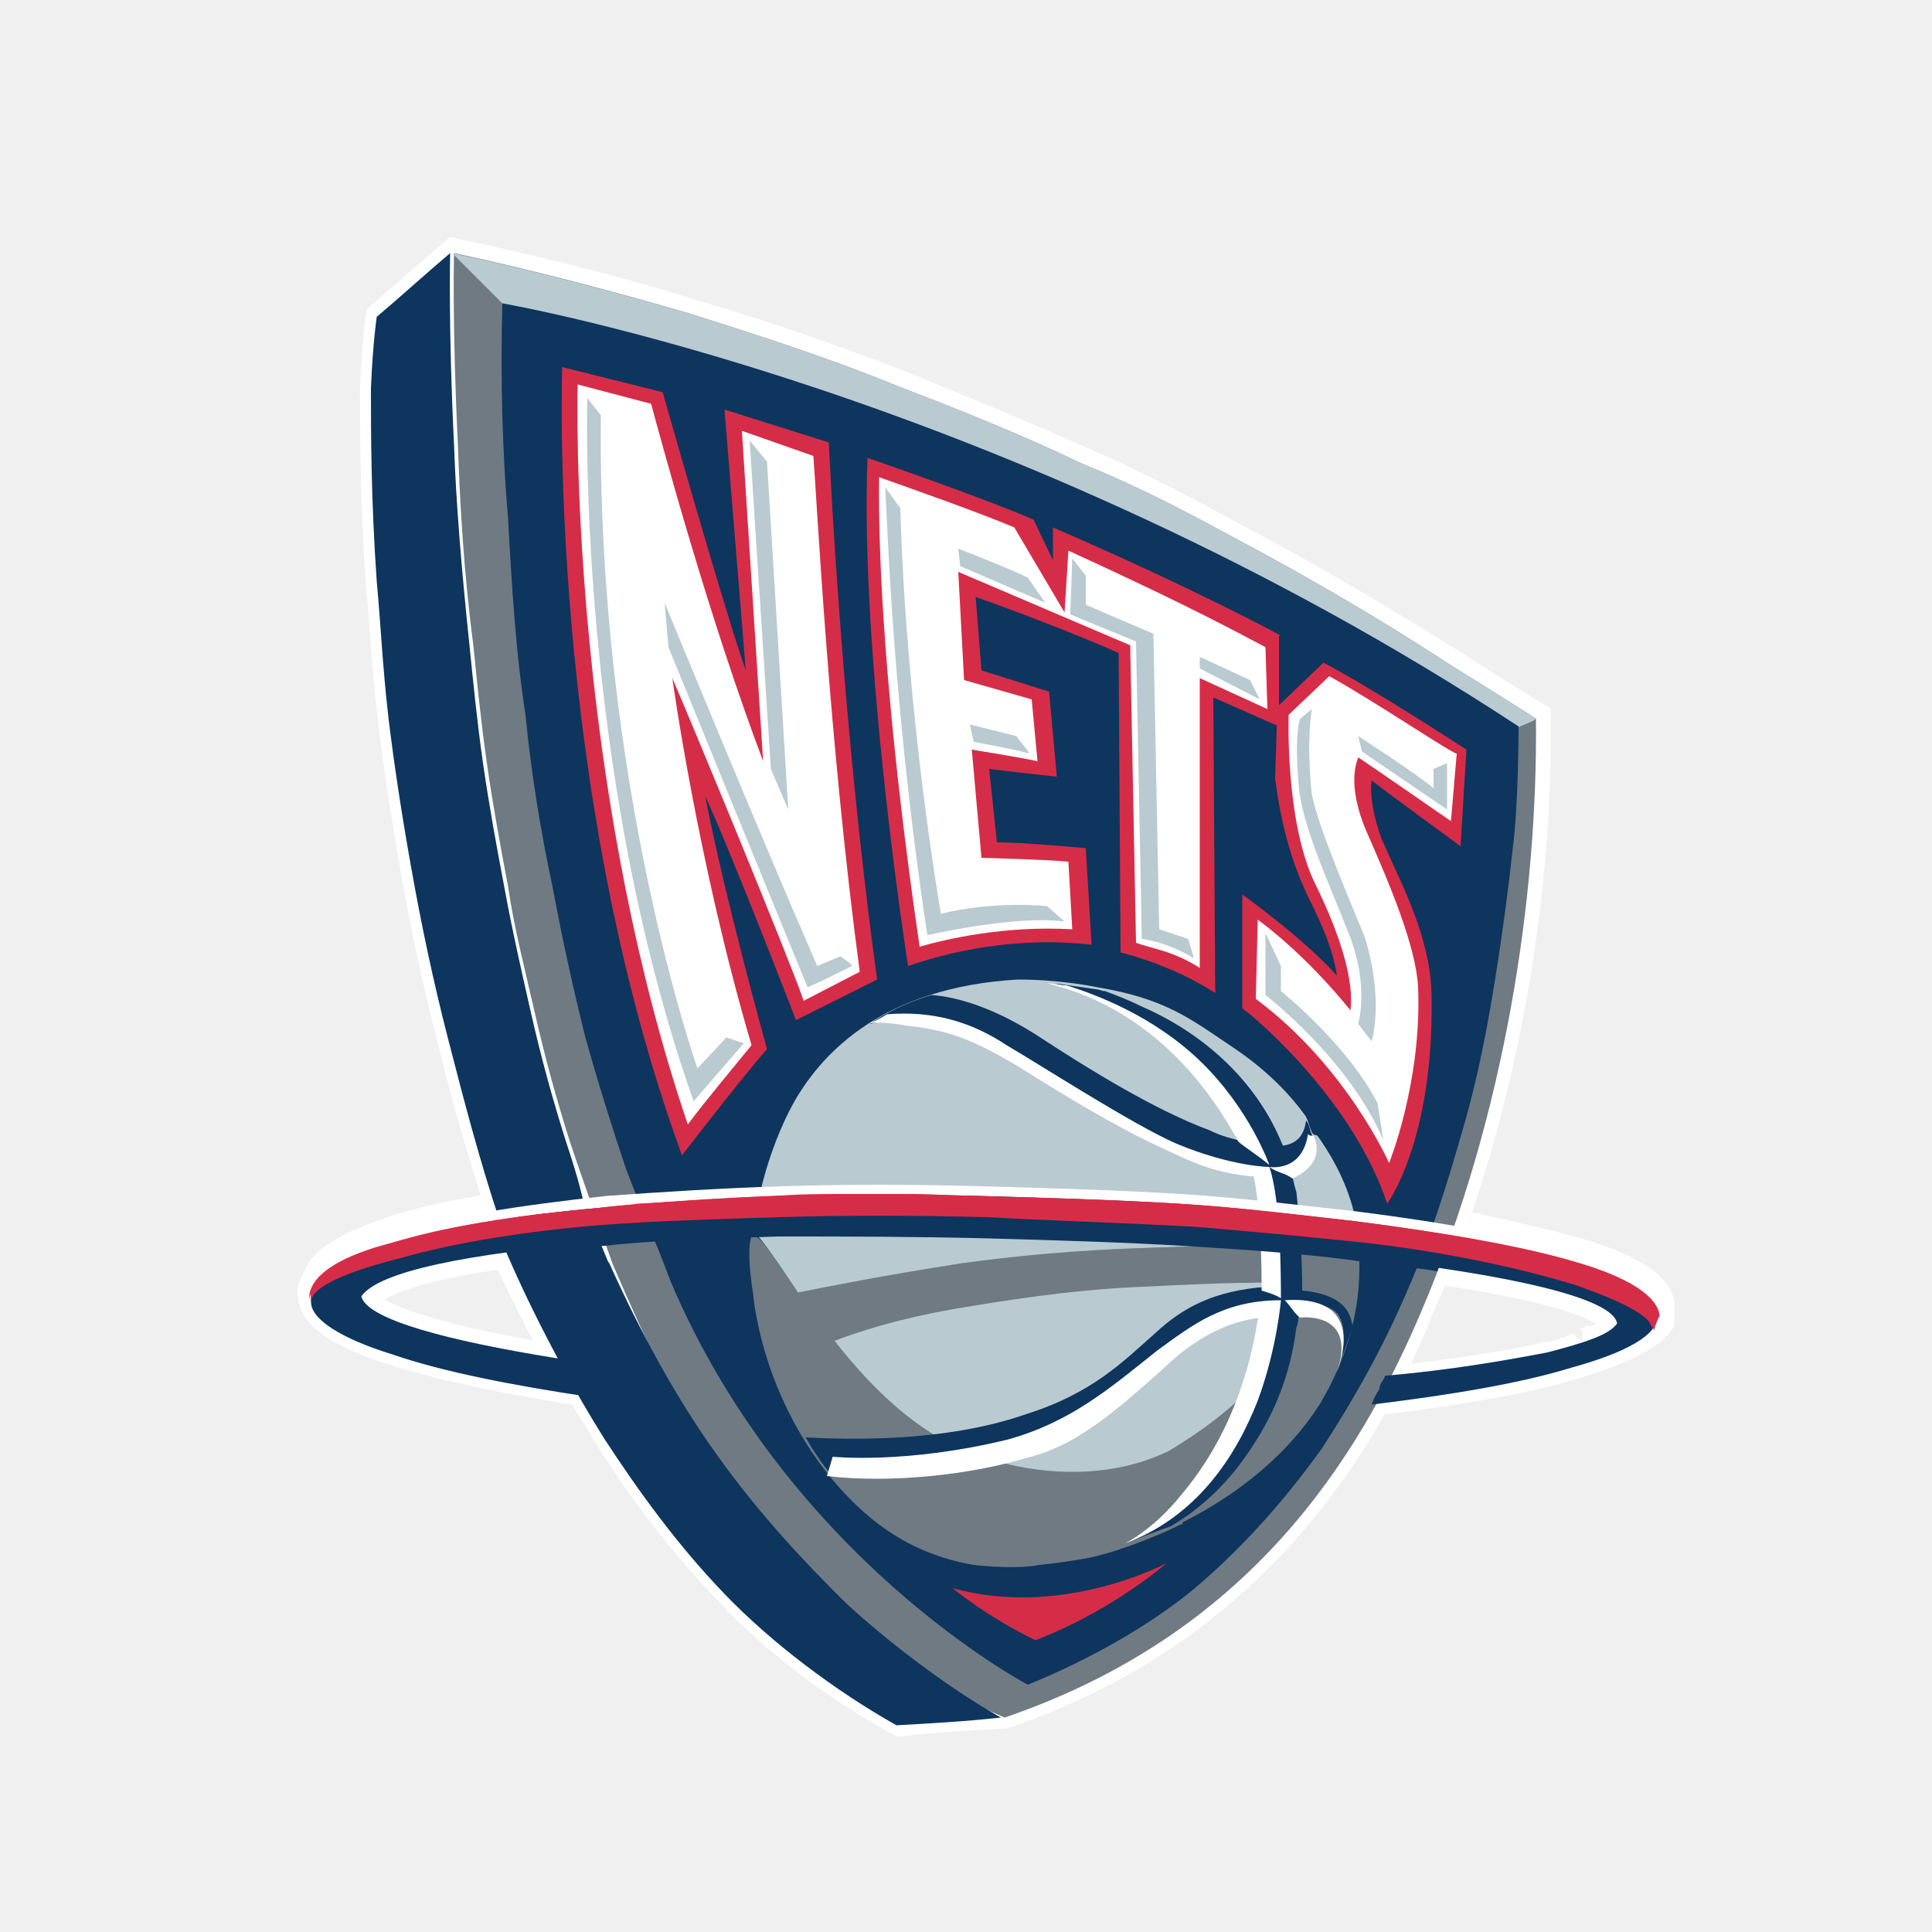
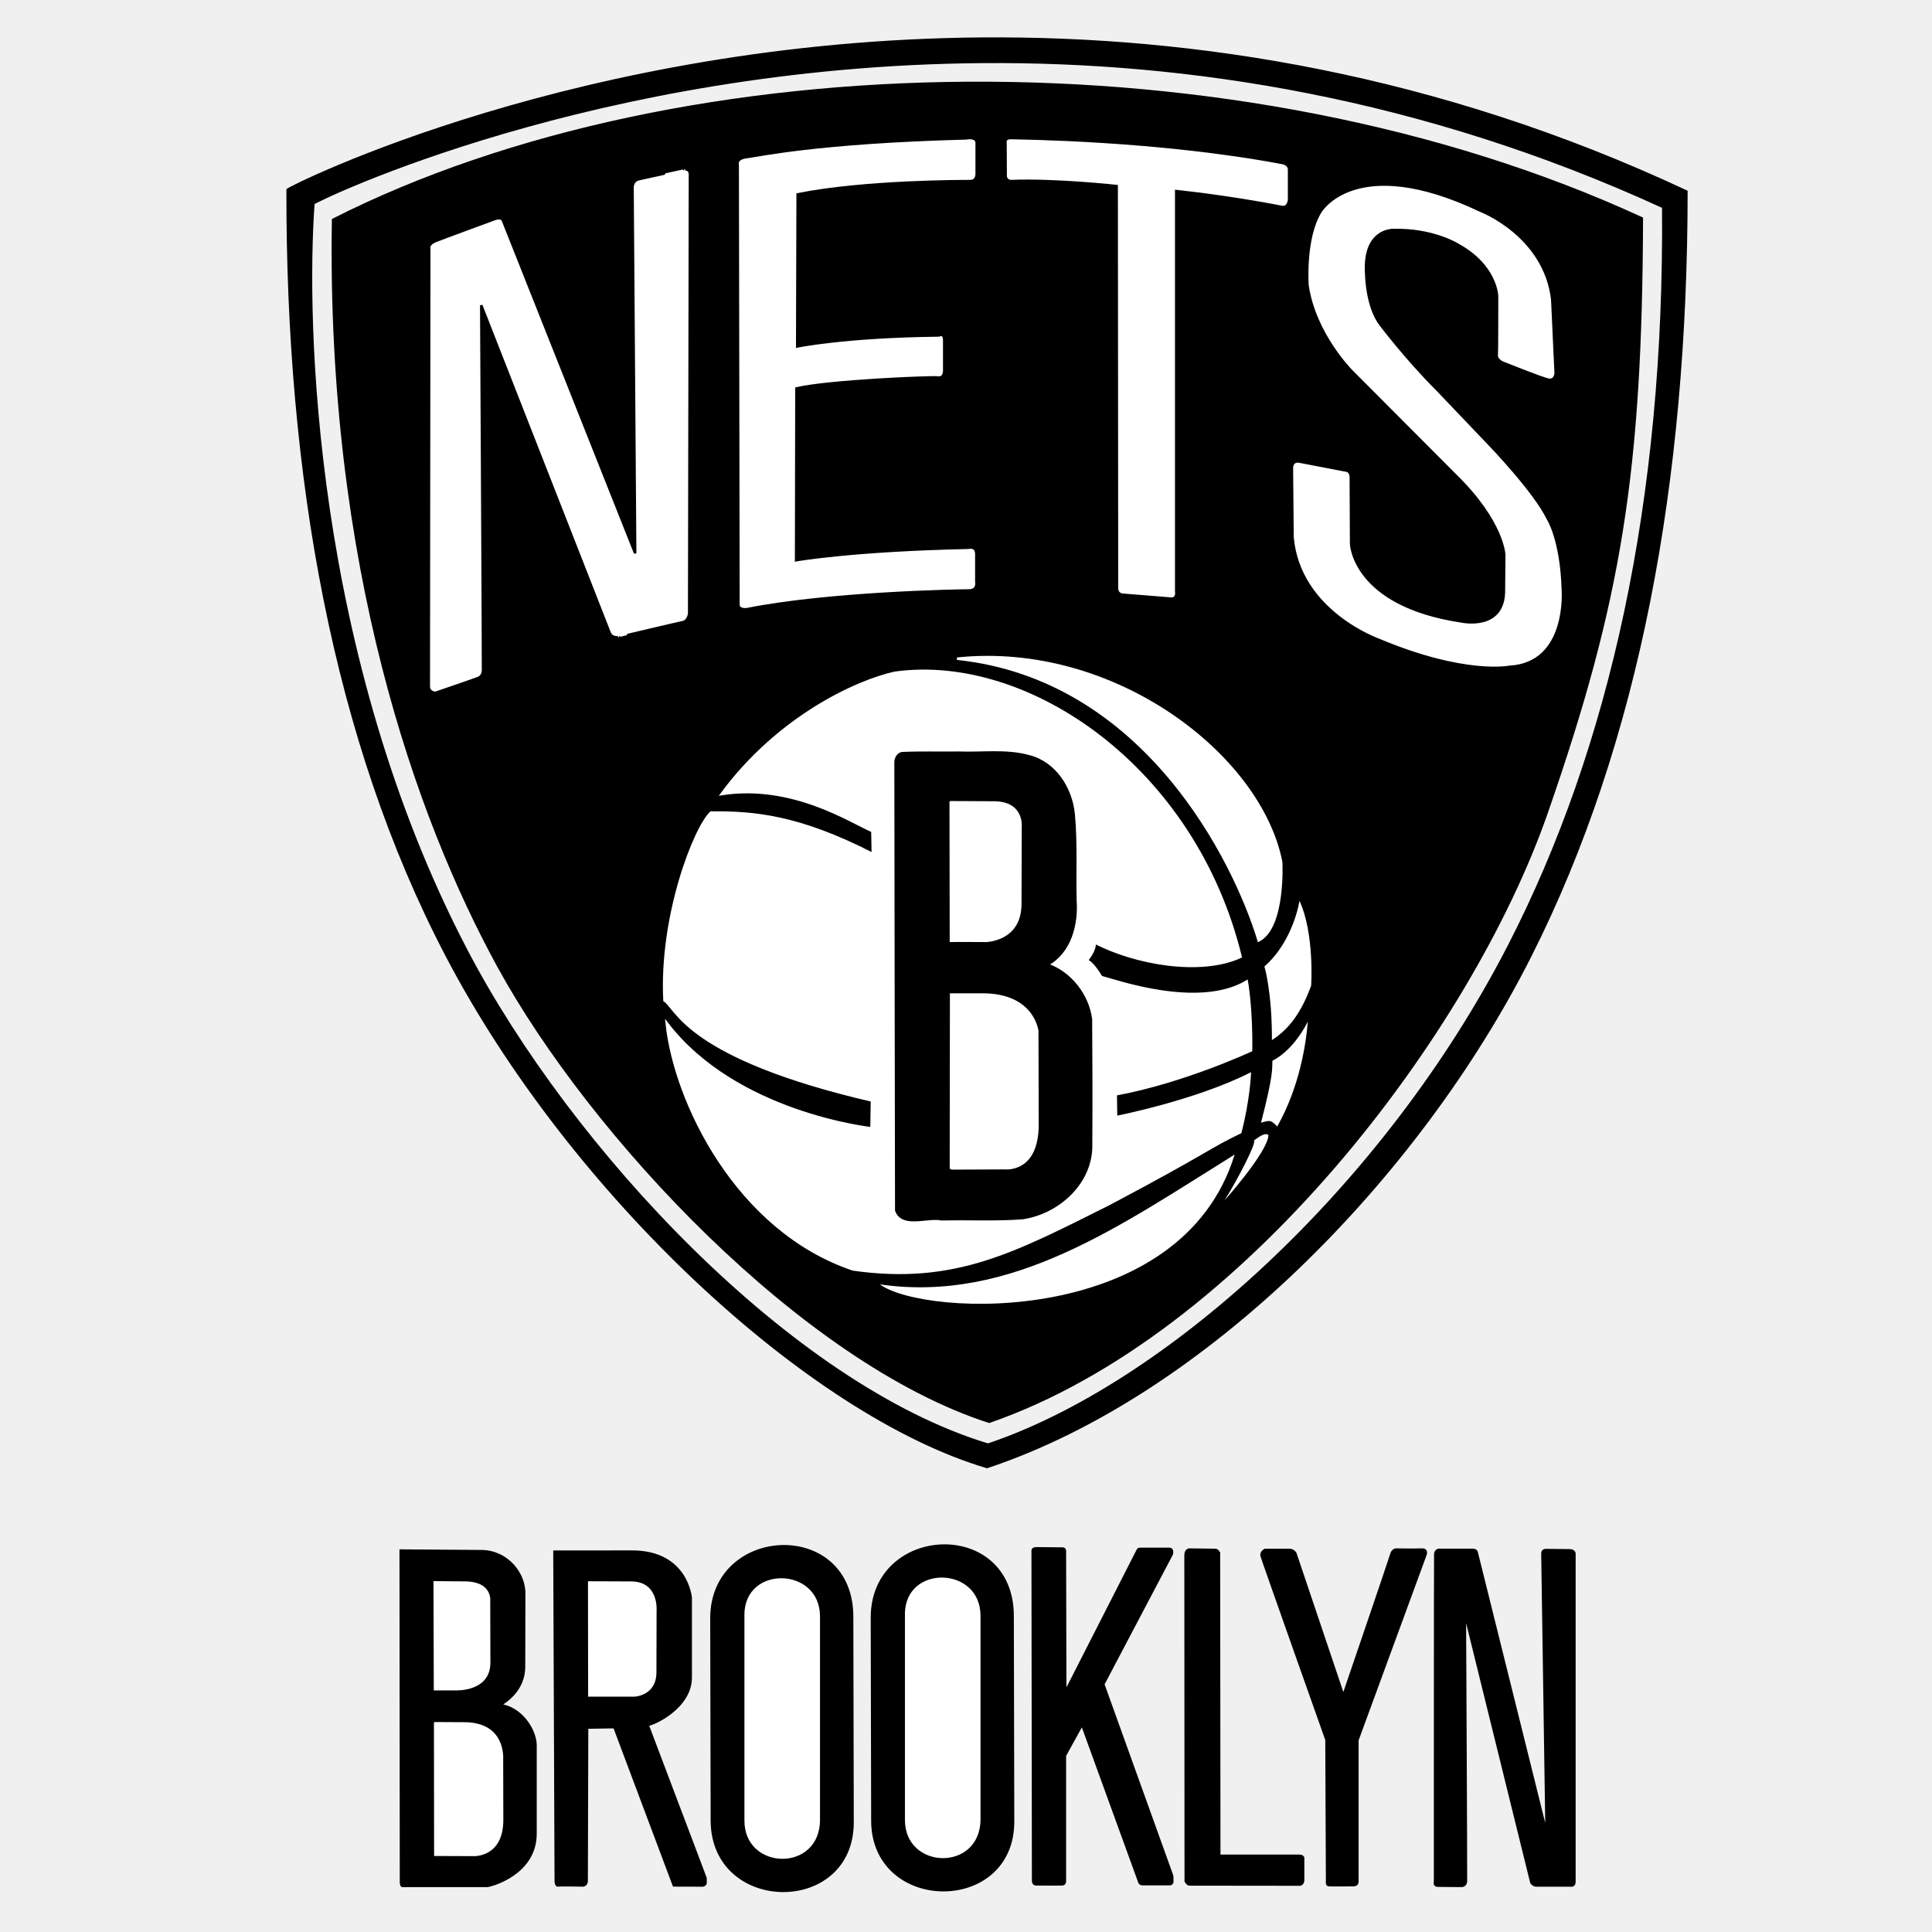
- <svg xmlns="http://www.w3.org/2000/svg" version="1.1" id="Layer_1" x="0px" y="0px" viewBox="0 0 100 100" style="enable-background:new 0 0 100 100;" xml:space="preserve">
-   <style type="text/css">
- 	.st0{fill-rule:evenodd;clip-rule:evenodd;fill:#FFFFFF;}
- 	.st1{fill:none;stroke:#FFFFFF;stroke-width:1.536;stroke-miterlimit:2.613;}
- 	.st2{fill-rule:evenodd;clip-rule:evenodd;fill:#6F7A83;}
- 	.st3{fill-rule:evenodd;clip-rule:evenodd;fill:#0D355E;}
- 	.st4{fill-rule:evenodd;clip-rule:evenodd;fill:#B9CAD1;}
- 	.st5{fill-rule:evenodd;clip-rule:evenodd;fill:#D52D48;}
- </style>
-   <g>
-     <path class="st0" d="M85.9,67.6c0-1-1.6-2-4.4-2.8c-1.7-0.5-3.8-0.9-6.3-1.5c3.1-8.9,4.4-18.3,4.3-26.2c0,0-1.7-1-4.3-2.7   c-2.6-1.6-6.3-3.9-11.2-6.5c-2.4-1.3-5-2.7-8-4c-2.9-1.3-6.1-2.6-9.5-4c-3.4-1.3-7.1-2.6-10.9-3.7c-3.8-1.2-7.9-2.2-12.1-3.1   c-1.3,1.1-2.5,2.2-3.8,3.3c0,0-0.2,1.3-0.3,3.7c0,2.3,0,5.7,0.3,10c0.2,2.1,0.3,4.4,0.6,6.9c0.3,2.6,0.7,5.2,1.2,8   c0.5,2.8,1.1,5.7,1.9,8.8c0.7,2.8,1.5,5.7,2.5,8.7c-2.1,0.3-4,0.7-5.5,1.2c-2.4,0.8-3.8,1.6-4,2.6c-0.2,0.3-0.3,0.5-0.2,0.8l0,0   l0,0c0,1,1.6,2,4.2,2.8c2.5,0.8,5.8,1.5,9.7,2.1c0.4,0.7,0.9,1.5,1.4,2.3c1.6,2.6,3.7,5.4,6.2,8c2.4,2.6,5.6,5,8.9,6.8   c1.8-0.2,3.6-0.3,5.4-0.4c9.9-3.4,15.6-9.8,19.2-16.2l0,0c4.1-0.5,7.7-1.1,10.3-1.9c2.4-0.7,3.9-1.5,4.4-2.2l0,0   C85.9,68.3,85.9,67.7,85.9,67.6L85.9,67.6z M29,70.4L29,70.4c-5.6-0.9-9.9-2.1-10.2-3.2c0.6-0.9,3.3-1.8,7.4-2.3   C26.5,65.4,27.4,67.5,29,70.4L29,70.4z M73.4,67.8c0.3-0.7,0.7-1.5,0.9-2.1c5.6,0.8,9.1,1.8,9.4,2.9l0,0c-0.1,0.1-0.2,0.2-0.2,0.2   c-0.1,0-0.1,0-0.1,0.1c0,0-0.1,0.1-0.3,0.2l0,0c-0.2,0.1-0.4,0.3-0.7,0.3h-0.1c-0.2,0.1-0.3,0.2-0.4,0.2c0,0,0,0-0.1,0   c-0.1,0.1-0.3,0.2-0.4,0.2h-0.1c-0.2,0.1-0.3,0.2-0.5,0.2c-0.1,0-0.1,0.1-0.2,0.1c-0.2,0-0.3,0.1-0.6,0.1c-2.1,0.5-4.9,0.9-8.3,1.3   h-0.1C72.4,70.1,73,68.9,73.4,67.8L73.4,67.8z" />
-     <path class="st1" d="M85.9,67.6c0-1-1.6-2-4.4-2.8c-1.7-0.5-3.8-0.9-6.3-1.5c3.1-8.9,4.4-18.3,4.3-26.2c0,0-1.7-1-4.3-2.7   c-2.6-1.6-6.3-3.9-11.2-6.5c-2.4-1.3-5-2.7-8-4c-2.9-1.3-6.1-2.6-9.5-4c-3.4-1.3-7.1-2.6-10.9-3.7c-3.8-1.2-7.9-2.2-12.1-3.1   c-1.3,1.1-2.5,2.2-3.8,3.3c0,0-0.2,1.3-0.3,3.7c0,2.3,0,5.7,0.3,10c0.2,2.1,0.3,4.4,0.6,6.9c0.3,2.6,0.7,5.2,1.2,8   c0.5,2.8,1.1,5.7,1.9,8.8c0.7,2.8,1.5,5.7,2.5,8.7c-2.1,0.3-4,0.7-5.5,1.2c-2.4,0.8-3.8,1.6-4,2.6c-0.2,0.3-0.3,0.5-0.2,0.8l0,0   l0,0c0,1,1.6,2,4.2,2.8c2.5,0.8,5.8,1.5,9.7,2.1c0.4,0.7,0.9,1.5,1.4,2.3c1.6,2.6,3.7,5.4,6.2,8c2.4,2.6,5.6,5,8.9,6.8   c1.8-0.2,3.6-0.3,5.4-0.4c9.9-3.4,15.6-9.8,19.2-16.2l0,0c4.1-0.5,7.7-1.1,10.3-1.9c2.4-0.7,3.9-1.5,4.4-2.2l0,0   C85.9,68.3,85.9,67.7,85.9,67.6 M29,70.4L29,70.4c-5.6-0.9-9.9-2.1-10.2-3.2c0.6-0.9,3.3-1.8,7.4-2.3C26.5,65.4,27.4,67.5,29,70.4    M73.4,67.8c0.3-0.7,0.7-1.5,0.9-2.1c5.6,0.8,9.1,1.8,9.4,2.9l0,0c-0.1,0.1-0.2,0.2-0.2,0.2l-0.1,0.1c0,0-0.1,0.1-0.3,0.2l0,0   c-0.2,0.1-0.4,0.3-0.7,0.3h-0.1c-0.2,0.1-0.3,0.2-0.4,0.2H82c-0.1,0.1-0.3,0.2-0.4,0.2h-0.1c-0.2,0.1-0.3,0.2-0.5,0.2l-0.2,0.1   c-0.2,0-0.3,0.1-0.6,0.1c-2.1,0.5-4.9,0.9-8.3,1.3h-0.1C72.4,70.1,73,68.9,73.4,67.8" />
-     <path class="st2" d="M79.5,37.2c0,0-1.7-1.1-4.3-2.7c-2.6-1.7-6.3-4-11.2-6.6c-2.4-1.3-5-2.7-8-3.9c-2.9-1.4-6.1-2.7-9.5-4   c-3.4-1.4-7.1-2.6-10.9-3.8c-3.8-1.1-7.9-2.2-12.1-3.1c0,0-0.1,3.8,0.2,9.9c0.1,3,0.3,6.6,0.8,10.4c0.2,2,0.4,4,0.7,6.1   c0.3,2.1,0.7,4.3,1.1,6.4c0.3,2.1,0.9,4.4,1.4,6.6c0.5,2.2,1.1,4.4,1.8,6.6c0.7,2.1,1.5,4.3,2.2,6.3c0.9,2.1,1.8,4.1,2.8,6.1   c2,3.8,4.4,7.4,7.2,10.3c2.8,3,6.5,5.5,10.3,7.1c12.6-4.3,18.3-13.3,21.6-21.1C77.9,57.7,79.6,46.4,79.5,37.2L79.5,37.2z" />
-     <path class="st3" d="M29.3,59.1c-0.7-2.2-1.3-4.4-1.8-6.6c-0.5-2.2-1-4.4-1.4-6.6c-0.4-2.1-0.8-4.3-1.1-6.4   c-0.3-2.1-0.5-4.1-0.7-6.1c-0.4-3.8-0.7-7.4-0.8-10.4c-0.3-6.1-0.2-9.9-0.2-9.9c-1.3,1.1-2.5,2.2-3.8,3.3c0,0-0.2,1.3-0.3,3.7   c0,2.3,0,5.7,0.3,10c0.2,2.1,0.3,4.4,0.6,7c0.3,2.5,0.7,5.1,1.2,7.9c0.5,2.8,1.1,5.7,1.9,8.8c0.8,3.1,1.6,6.2,2.7,9.5   c1.5-0.3,3-0.4,4.4-0.6C30.1,61.6,29.7,60.3,29.3,59.1L29.3,59.1z" />
-     <path class="st4" d="M23.4,13.1c0.9,0.9,2.6,2.6,2.6,2.6c5.5,9.7,22.5,39.6,22.5,39.6l30-17.6c0.3-0.2,0.8-0.3,1-0.5c0,0,0,0,0,0   c0,0,0,0,0,0c0,0,0,0,0,0c0,0,0,0,0,0c-0.2-0.1-1.8-1.2-4.3-2.7c-2.6-1.7-6.3-4-11.2-6.6c-2.4-1.3-5-2.7-8-3.9   c-2.9-1.4-6.1-2.7-9.5-4c-3.4-1.4-7.1-2.6-10.9-3.8C31.7,15.1,27.7,14,23.4,13.1L23.4,13.1z M79.5,37.2   C79.5,37.2,79.5,37.2,79.5,37.2L79.5,37.2L79.5,37.2z M79.5,37.2C79.5,37.2,79.5,37.2,79.5,37.2L79.5,37.2L79.5,37.2z" />
-     <path class="st3" d="M26,15.7c-0.1,3.9,0,7.7,0.3,11.2c0.2,3.6,0.4,6.9,0.9,10.1c0.3,3.1,0.8,6.1,1.4,8.9c0.5,2.7,1.1,5.4,1.7,7.8   c0.7,2.5,1.4,4.7,2.1,6.8c0.8,2.1,1.6,3.9,2.3,5.8c6.1,14.4,18.5,20.9,18.5,20.9c3.2-1.3,6.6-3.2,9-5.3c2.4-2.1,4.4-4.4,6.2-6.9   c1.7-2.6,3.2-5.3,4.4-8.1c1.2-2.7,2.1-5.6,2.9-8.4c0.8-2.7,1.3-5.4,1.7-7.9c0.4-2.5,0.7-4.8,0.9-6.7c0.3-2.2,0.3-6.3,0.3-6.3   C52.1,20.2,26,15.7,26,15.7L26,15.7z" />
-     <path class="st2" d="M70.2,63.5c-0.1-0.3-0.3-0.3-0.7,1.2c-3.4-0.4-7-0.2-10.3-0.1c-3.4,0.1-6.7,0.3-9.5,0.8   c-3.8,0.5-6.8,1.1-8.4,1.5c-1.3-1.9-2.1-3.2-2.4-2.9c-0.1,0.2-0.2,0.9,0,2.4c0,0.2,0.1,0.5,0.1,0.8c0.5,3.7,2.1,7,4.1,9.4   c2.1,2.5,4.4,3.9,7.3,4.4c0.9,0.1,2.4,0.2,3.4,0c0.8-0.1,0.3,0,2.2-0.3c1.9-0.3,4.8-1.6,5.1-1.8c0,0,0,0,0.1,0v-0.1   c3-1.5,5.5-3.6,7.1-6.1c1.5-2.5,2.3-5.3,2-8.4C70.2,64.1,70.2,63.8,70.2,63.5L70.2,63.5z M61.1,78.8L61.1,78.8L61.1,78.8z    M61.2,78.8L61.2,78.8L61.2,78.8z" />
-     <path class="st4" d="M41.3,66.9c1.5-0.3,4.5-0.9,8.4-1.5c2.8-0.4,6.1-0.7,9.5-0.8c3.2-0.1,6.8-0.3,10.3,0.1   c0.3-1.1,0.5-1.4,0.7-1.4c-0.3-1.6-1-3.1-2-4.5c-0.1-0.1-0.2,0-0.3-0.2c-0.1-0.2-0.2-0.6-0.3-0.8c-1-1.4-2.3-2.6-3.8-3.6   c-2.1-1.4-3.4-2.5-7-3.1c-1.5-0.3-3-0.4-4.1-0.4c-7.1,0.4-10.1,3.9-11.4,6c-0.8,1.3-1.8,3.7-2.2,6.3c0,0.3-0.1,0.5-0.1,0.8   C39.2,63.8,40.1,65.1,41.3,66.9L41.3,66.9z" />
-     <path class="st4" d="M66.9,68.2c0,0-0.1,0.9-0.2,1c-1.1,1.9-2.7,3.8-6.2,5.9c-4.3,2.1-9,0.5-9,0.5c-3.4-0.8-6.2-3.5-8.3-6.2   c2.1-0.8,4.5-1.4,7.1-1.8c3-0.5,6.1-0.9,8.9-1c2.1-0.1,4-0.2,5.6-0.2c1-0.1,1.2,0.3,1.6,0.6C66.8,67.2,66.9,68.2,66.9,68.2   L66.9,68.2z" />
-     <path class="st3" d="M67.4,66.8c0-1.6-0.1-3.3-0.3-5.1c-0.1-0.3-0.2-0.8-0.3-1.2c1-0.5,1.1-1.5,1.1-1.8h0c-0.1-0.1-0.1-0.5-0.3-0.7   c-0.1,0.8-0.5,1.2-1.2,1.3c-1.4-3.5-4.3-5.9-7.3-7.2c-0.6-0.3-1.1-0.5-1.9-0.8c-0.2,0-0.3-0.1-0.5-0.1c-0.7-0.1-1.4-0.2-2.1-0.3   c1.1,0.3,2.3,0.8,3.6,1.5c2.6,1.5,5.3,3.6,6.6,6.8c-0.7-0.2-1.4-0.3-2.2-0.7c-2.7-1-6-3-8.6-4.7c-2.4-1.6-4.4-2.2-5.8-2.3   c-1.3,0.4-2.3,0.9-3.2,1.5l1.5-0.3c1.4,0,2.5,0.3,3.8,0.9c2,0.9,4.2,2.5,7.8,4.5c3.5,2.1,5.8,2.7,7.3,2.6c0.1,0.6,0.2,1.2,0.2,1.8   c0.1,1.5,0.1,2.8,0,4.1c-2.8,0.2-4.4,1.1-5.8,2.4c-1.6,1.4-3.2,3.1-6.7,4.2c-4.3,1.5-9.4,1.3-11.4,1.2c0.4,0.7,0.8,1.3,1.3,1.9   c0.9-0.1,3.8-0.3,9.1-1.3c3.4-0.7,5.6-2.6,7.6-4.2c1.7-1.5,3.4-2.8,5.7-3.1c-0.3,2.4-0.8,4.4-1.5,6c-1.1,2.6-2.7,4.4-4.4,5.5   c-0.5,0.3-1,0.6-1.6,0.8c1.1-0.4,2.1-0.8,2.7-1c1.7-1,3.1-2.4,4.2-4.1c1.2-1.8,2-3.8,2.3-6.2c0.1-0.2,0.1-0.4,0.1-0.6l0,0   c0-0.1,0-0.2,0-0.3c0-0.1,0.1-0.1,0.1-0.2l0,0l0,0c0,0,1.5-0.3,2,0.5c0.3,0.5,0.3,1.3,0.2,1.8c0,0.2,0,0.4-0.1,0.5   c0.2-0.5,0.4-1.1,0.6-1.7c0-0.1,0-0.1,0-0.1C69.9,68,69.6,67,67.4,66.8L67.4,66.8z" />
-     <path class="st0" d="M66.3,67.3c0,0-0.2,2.5-1.2,5.2c-1.1,2.8-3.1,6-6.9,7.4c0,0,1.5-0.7,3-2.6c1.6-1.9,3.4-5,4-9.7   C65.6,67.5,66,67.5,66.3,67.3L66.3,67.3z" />
-     <path class="st0" d="M66.3,67.3c-0.2,0.3-0.4,0.6-0.6,0.9c0,0-2.2-0.2-4.9,2.1c-3.5,3.2-5.3,4.6-7.8,5.2c-2.7,0.8-6.8,1.3-10.2,0.9   l0.3-1c0,0,3.8,0.4,9.1-0.9c3.2-0.9,5.2-2.6,7.7-4.6C61.7,68.6,63.3,67.3,66.3,67.3L66.3,67.3z" />
-     <path class="st0" d="M69.2,71c0,0,0.7-1.7,0.1-2.7c-0.4-0.8-1.5-1.1-2.8-1c0.3,0.3,0.5,0.7,0.8,0.9C67.2,68.2,70.3,67.8,69.2,71   L69.2,71z" />
-     <path class="st0" d="M66.3,67.2c-0.3-0.2-0.7-0.3-1-0.4c0-0.9,0-4.4-0.5-6.3c0.3,0,0.5-0.1,0.9-0.1C66.3,62.1,66.3,66.2,66.3,67.2   L66.3,67.2z" />
-     <path class="st0" d="M66.9,61c-0.4-0.3-0.8-0.3-1.2-0.6c0,0,1.7,0.3,2-1.7c0,0,0,0,0,0c0.1,0.1,0.2,0.1,0.3,0.1   C68.4,59.7,68,60.5,66.9,61L66.9,61z" />
-     <path class="st0" d="M65.7,60.3c0,0-1-2.9-3.6-5.4c-2.4-2.3-5.3-3.4-6.9-3.9c-0.4,0-0.7-0.1-1-0.1c2.1,0.5,6.6,2.1,9.9,8.2   C64.6,59.5,65.1,59.8,65.7,60.3L65.7,60.3z" />
-     <path class="st0" d="M65.7,60.4c0,0-1.9,0-4.8-1.2c-2.3-1-7.4-4.3-8.8-5.1c-1.8-1.2-3.8-1.8-6.2-1.6c-0.3,0.2-0.7,0.4-1,0.5   c0.3-0.1,1-0.1,2.1,0.1c1.9,0.2,3.2,0.6,5.7,2.1c2.4,1.5,5,3.1,7.4,4.2c1.7,0.8,2.7,1.3,4.8,1.5C65.1,60.8,65.4,60.5,65.7,60.4   L65.7,60.4z" />
-     <path class="st3" d="M31.1,64.4c1.7,4.2,3.8,7.9,6,10.9c2.2,3.2,4.5,5.6,6.7,7.7c4.3,3.9,8,5.9,8,5.9c-1.8,0.2-3.6,0.3-5.4,0.4   c-3.2-1.8-6.5-4.3-8.9-6.8c-2.5-2.6-4.5-5.4-6.2-8c-3.2-5.1-5.1-9.7-5.1-9.7L31,64L31.1,64.4L31.1,64.4z" />
-     <path class="st3" d="M51.8,88.9c-0.2-0.1-3.8-2-8-5.9c-2.1-2.1-4.4-4.5-6.7-7.7c-2-2.8-3.9-6.2-5.6-10c0,0,0,0,0,0.1   c0.9,2.1,1.8,4.1,2.8,6.1c2,3.8,4.4,7.4,7.2,10.3C44.4,84.8,48,87.3,51.8,88.9L51.8,88.9z" />
-     <path class="st5" d="M42.9,22.9l-5.4-1.7l1.1,13.5c-1.1-3.1-4.3-14.4-4.3-14.4L29.1,19c0,0-0.8,21.7,6.2,40.8c0,0,3-3.9,4.4-5.5   c0,0-2.2-7.9-3.2-13.1c1.3,2.8,4.7,11.6,4.7,11.6l4.2-2.1C43.5,36.9,42.9,22.9,42.9,22.9L42.9,22.9z" />
-     <path class="st5" d="M66.3,32.9c0,0-4.4-2.4-11.8-5.6V29l-1-2.1c-2.5-1.1-8.6-3.2-8.6-3.2C44.5,34.1,47,50,47,50   c0.1,0,4.3-1.7,9.5-1.1l-0.3-5c0,0-3.2-0.3-4.6-0.3l-0.4-3.8c0.7,0.1,3.5,0.4,3.5,0.4l-0.4-4.4l-3.5-1.1l-0.3-3.8   c0.9,0.3,5.2,1.9,7.4,2.9L58,49.3c0,0,2.6,0.6,4.9,2.1l-0.1-15.3l3.4,1.5V32.9L66.3,32.9z" />
-     <path class="st5" d="M66.1,36.6c0,1.1-0.1,3.4-0.1,3.7c0.3,2.3,0.8,4.2,1.7,6.1c0.8,1.6,1.3,2.8,1.5,4.1c-1.8-2-4.9-4.2-4.9-4.2   v5.9c0.1,0,5.6,4.4,7.5,10.1c0,0,2.4-3.2,2.3-10.6c0-3.1-1.5-5.8-2.6-8.3c-0.5-1.4-0.6-2.5-0.5-3c0.9,0.7,4.6,3.4,4.6,3.4l0.3-5   c0,0-4.9-3.2-7.4-4.5L66.1,36.6L66.1,36.6z" />
-     <path class="st3" d="M75,63.9c-1.5-0.3-3.2-0.5-5-0.7c-2.8-0.3-5.8-0.7-9.1-0.9c-3.3-0.2-6.8-0.3-10.3-0.4c-3.6-0.1-7-0.1-10.3,0   c-3.2,0.2-6.3,0.3-9.1,0.6c-0.3,0-0.5,0.1-0.8,0.1c0.2,0.6,0.5,1.3,0.7,1.9c2.7-0.3,5.8-0.4,9.2-0.5c3.4,0,7,0,10.9,0.1   c3.6,0.1,7,0.2,10.3,0.4c3.2,0.2,6.2,0.4,9,0.8c1.4,0.2,2.7,0.3,3.9,0.5C74.6,65.1,74.8,64.5,75,63.9L75,63.9z" />
-     <path class="st0" d="M81.6,64.9c-2.8-0.9-6.7-1.6-11.4-2.2c-2.8-0.3-5.9-0.7-9.1-0.9c-3.2-0.2-6.7-0.3-10.3-0.4   c-3.6-0.1-7.1-0.1-10.3,0c-3.2,0.1-6.3,0.3-9.1,0.5c-4.6,0.5-8.5,1.1-11.1,2c-2.6,0.9-4.1,1.8-4.1,2.9c0.1,1,1.6,2,4.1,2.7   c2.4,0.9,5.6,1.5,9.3,2.1c-0.3-0.4-0.5-0.9-0.8-1.2c-5.7-0.9-10.1-2.1-10.1-3.3c-0.1-1.5,4.8-2.6,12.4-3.2c2.8-0.3,5.9-0.4,9.3-0.5   c3.3-0.1,7-0.1,10.8,0c3.6,0.1,7.1,0.3,10.3,0.5c3.2,0.2,6.2,0.4,9,0.8c8,0.9,13.3,2.2,13.3,3.6c0.1,0.7-1.3,1.3-3.7,1.9   c-2.1,0.4-4.9,0.9-8.3,1.2c-0.2,0.3-0.4,0.6-0.6,0.9c4.2-0.4,7.7-1.1,10.3-1.8c2.8-0.8,4.4-1.7,4.4-2.7   C85.9,66.6,84.3,65.7,81.6,64.9L81.6,64.9z" />
-     <path class="st3" d="M81.4,65.4c-2.7-0.9-6.7-1.6-11.4-2.2c-2.8-0.3-5.8-0.7-9.1-0.9c-3.3-0.2-6.8-0.3-10.3-0.4   c-3.6-0.1-7-0.1-10.3,0c-3.2,0.2-6.3,0.3-9.1,0.6c-4.6,0.4-8.5,1.1-11.1,2c-2.7,0.8-4.1,1.8-4,2.9c0,0.9,1.6,1.9,4.2,2.7   c2.6,0.9,6.2,1.6,10.2,2.2c-0.1-0.3-0.2-0.4-0.3-0.7c0.1,0,0.1,0,0.1,0c-0.1-0.1-0.1-0.2-0.2-0.3c0-0.1,0-0.2-0.1-0.3   c0,0,0,0-0.1,0c-0.1-0.3-0.3-0.5-0.3-0.6c0-0.1-0.7-0.1-0.8-0.1c-5.6-0.9-9.8-2-10.1-3.2c0.9-1.3,5.5-2.2,12.3-2.8   c2.7-0.3,5.8-0.4,9.2-0.5c3.4,0,7,0,10.9,0.1c3.6,0.1,7,0.2,10.3,0.4c3.2,0.2,6.2,0.4,9,0.8c7.9,0.9,13.1,2.1,13.3,3.4   c-0.4,0.6-1.7,1-3.6,1.5c-2.1,0.4-4.9,0.9-8.3,1.2h-0.1c-0.1,0.3-0.3,0.4-0.3,0.7c-0.2,0.3-0.3,0.5-0.4,0.8   c4.1-0.5,7.7-1.1,10.3-1.9c2.9-0.8,4.5-1.7,4.5-2.7C85.7,67.1,84.1,66.2,81.4,65.4L81.4,65.4z" />
-     <path class="st5" d="M46.6,61.8C46.6,61.8,46.6,61.8,46.6,61.8c-0.3,0-0.5,0-0.6,0c0,0-0.1,0-0.1,0c0,0-0.1,0-0.1,0   c0,0-0.1,0-0.1,0c0,0-0.1,0-0.1,0c0,0-0.1,0-0.1,0c-0.1,0-0.1,0-0.2,0c-0.1,0-0.1,0-0.2,0c0,0,0,0-0.1,0c0,0-0.1,0-0.1,0   c0,0,0,0-0.1,0c0,0-0.1,0-0.1,0c0,0,0,0-0.1,0c-0.2,0-0.4,0-0.6,0c0,0,0,0-0.1,0c-1.3,0-2.5,0-3.7,0.1c-0.1,0-0.1,0-0.2,0   c-2.5,0.1-4.8,0.3-7,0.4c-0.6,0.1-1.2,0.1-1.8,0.2c-1,0.1-2,0.2-2.9,0.3c0,0,0,0,0,0c0,0-0.1,0-0.1,0c-3.3,0.4-6.1,1-8.2,1.6   c-2.6,0.7-4,1.7-4,2.8c0,0,0,0,0,0c0,0.1,0,0.1,0,0.1c0,0,0,0,0,0c0,0,0,0,0,0v0c0-0.8,1.9-1.6,4.7-2.3c2.8-0.8,6.6-1.4,10.4-1.7   c2.7-0.2,5.8-0.3,9.1-0.4c3.3-0.1,7-0.1,10.8,0c3.6,0.2,7.3,0.3,10.8,0.5c3.5,0.3,6.8,0.6,9.4,0.9c4,0.5,7.6,1.3,10.2,2.1   c2.6,0.9,4.1,1.7,4.1,2.4c0-0.1,0.1-0.2,0.1-0.3c0-0.1,0-0.1,0-0.2c-0.1-1-1.7-2-4.4-2.7c-2.7-0.9-6.7-1.6-11.4-2.2   c-2.8-0.3-5.8-0.7-9.1-0.9c-3.3-0.2-6.8-0.3-10.3-0.4C49.3,61.8,47.9,61.8,46.6,61.8L46.6,61.8z" />
-     <path class="st5" d="M85.9,68.1c-0.1-1-1.6-2-4.4-2.8c-2.7-0.8-6.7-1.5-11.4-2.1c-2.7-0.3-5.8-0.7-9.1-0.9   c-3.2-0.2-6.8-0.3-10.3-0.4c-3.6-0.1-7-0.1-10.3,0c-3.2,0.1-6.2,0.3-9.1,0.6c-4.6,0.4-8.5,1-11.2,1.9c-2.7,0.8-4.2,1.8-4,2.9   c0,0.1,0,0.1,0,0.1c0-0.8,1.9-1.6,4.7-2.3c2.8-0.8,6.6-1.4,10.4-1.7c2.7-0.2,5.8-0.3,9.1-0.4c3.3-0.1,7-0.1,10.8,0   c3.6,0.2,7.3,0.3,10.8,0.5c3.5,0.3,6.8,0.6,9.4,0.9c4,0.5,7.6,1.3,10.2,2.1c2.6,0.9,4.1,1.7,4.1,2.4C85.7,68.5,85.8,68.3,85.9,68.1   L85.9,68.1z" />
-     <path class="st0" d="M38.4,22.3l1.1,17.1c-2.8-7.4-5.2-16.3-5.8-18.5l-3.8-1c-0.1,4.3,0.2,22.1,5.7,38.3c0.9-1.2,2.4-3,3.3-4.1   c-2.8-9.5-4.1-19-4.1-19c1,2.3,6,14.4,6.8,16.7l2.9-1.5c-1.6-12-2.2-24.1-2.4-26.7L38.4,22.3L38.4,22.3z" />
-     <path class="st0" d="M62.1,35.1l3.5,1.6l-0.1-3.2c-2.8-1.5-5.2-2.7-10.2-5l-0.2,3.2l-2.6-4.4c-1.9-0.8-5.3-2-7-2.6   c-0.1,8.9,1.6,20.9,2.1,24.3c1.4-0.4,4.4-1.1,7.9-0.9l-0.2-3.5c-0.9-0.1-4.5-0.2-4.5-0.2l-0.5-5.6c0,0,2.5,0.4,3.4,0.6l-0.3-3.2   l-3.5-1l-0.3-5.6l8.9,3.8l0.3,15.4c0.8,0.3,1.9,0.4,3.3,1.3C62.1,50.1,62.1,35.1,62.1,35.1L62.1,35.1z" />
-     <path class="st0" d="M68.8,35l-2.1,2c0,0-0.2,5.6,1.4,8.8c2.2,4.5,1.8,6.2,1.8,6.5c0,0-2.1-2.7-4.8-4.7L65,51.7   c4.7,3.5,6.9,8.5,6.9,8.5s1.7-4.2,1.5-9.1c-0.1-2.1-1.5-5.4-2.6-7.9c-1.2-2.7-0.5-3.9-0.5-4c0.9,0.6,4.8,3.3,4.8,3.3l0.3-3.5   C75.3,39.1,71,36.2,68.8,35L68.8,35z" />
-     <path class="st4" d="M42.3,50c-2.8-6.4-7.9-18.8-7.9-18.8l0.2,2.3c0,0,6,14.7,7.2,17.6c0.7-0.3,1.3-0.6,2.3-1.1   c0-0.1-0.6-0.5-0.6-0.5L42.3,50L42.3,50z" />
-     <polygon class="st4" points="39.7,23.9 38.8,22.8 39.9,39.8 40.8,41.9 39.7,23.9  " />
-     <path class="st4" d="M48,48.4c1.4-0.3,5-1,7.1-0.7l-0.9-0.8c0,0-2.7-0.3-5.5,0.4c0,0-1.8-10.3-2.1-21l-0.8-1.1   C45.9,25.2,46,35.2,48,48.4L48,48.4z" />
-     <path class="st4" d="M50.2,37.5l0.2,0.9c0,0,1.7,0.3,2.9,0.6l-0.7-0.9L50.2,37.5L50.2,37.5z" />
-     <path class="st4" d="M56.2,31.3c1.6,0.7,3.5,1.5,3.5,1.5L60,48.1l1.5,0.5l0.3,1c-1.5-0.9-2.7-1-2.7-1l-0.3-15.4   c0,0-2.7-1.1-3.4-1.4l0.1-2.9l0.7,0.9L56.2,31.3L56.2,31.3z" />
-     <path class="st4" d="M53.2,29.9c-1-0.5-3.6-1.5-3.6-1.5l0.1,0.9l4.4,1.9L53.2,29.9L53.2,29.9z" />
-     <polygon class="st4" points="62.1,34 62.1,34.6 65.2,36.2 64.7,35.2 62.1,34  " />
-     <path class="st4" d="M31.1,21.5c-0.2,19.1,5,33.8,5,33.8l1.5-1.6l0.9,0.3l-2.6,3c-6.1-17.3-5.5-36.4-5.5-36.4L31.1,21.5L31.1,21.5z   " />
-     <path class="st4" d="M66.3,51.3V50l-0.8-1.7v3.2c0,0,4.3,3.3,6.1,7.5l-0.3-1.9C69.7,54,66.3,51.3,66.3,51.3L66.3,51.3z" />
-     <path class="st4" d="M74.9,39.5l-0.7,0.3v1c-0.8-0.7-3.9-2.7-3.9-2.7l0.2,0.8c0,0,2.5,1.7,4.4,3L74.9,39.5L74.9,39.5z" />
-     <path class="st4" d="M70.3,53c0,0,0.6-2-0.5-4.7c-1-2.6-2.5-5.7-2.6-7.9c-0.2-2.6,0.1-3.2,0.1-3.2l0.6-0.5c0,0-0.3,1.7,0,4.4   c0.3,1.7,2.3,6.3,2.7,7.3c0.4,1.2,0.9,3.5,0.4,5.5L70.3,53L70.3,53z" />
-     <path class="st5" d="M60.4,80.9c0,0-5.4,2.9-11.1,1.3c0,0,1.8,1.5,4.3,2.7C53.5,84.9,56.9,83.8,60.4,80.9L60.4,80.9z" />
+ <svg xmlns="http://www.w3.org/2000/svg" version="1.1" id="svg2" x="0px" y="0px" viewBox="-74 76 250 250" enable-background="new -74 76 250 250" xml:space="preserve">
+   <g id="layer2" transform="translate(-104.8416,-612.3698)">
+     <path id="path2997" stroke="#000000" stroke-width="0.32" d="   M157.913,693.371c-52.207,0.399-89.502,19.172-89.851,19.552c-0.075,37.031,5.993,71.221,20.592,99.116   c16.1,30.761,46.817,59.315,69.908,66.157c28.098-9.337,55.756-37.34,70.274-66.09c14.052-27.826,20.207-61.498,20.225-98.953   C216.7,697.999,185.259,693.162,157.913,693.371L157.913,693.371z M158.023,696.377c26.351-0.196,56.699,4.399,88.043,18.783   c0.335,37.922-6.756,69.93-19.952,95.585c-16.295,31.679-44.704,56.953-67.424,64.566c-25.477-7.695-54.048-38.172-67.554-64.054   c-19.906-38.145-20.871-81.325-19.741-96.569C71.731,714.319,107.716,696.752,158.023,696.377L158.023,696.377z" />
+     <path id="path2997-1-7" stroke="#000000" stroke-width="0.299" d="   M243.302,716.62c-52.067-24.001-124.004-22.8-169.367,0.179c-0.721,44.599,10.805,77.293,21.428,96.671   c11.982,21.857,39.367,51.112,63.479,58.884c32.789-11.344,62.27-50.462,72.137-78.813   C240.584,765.943,243.192,749.327,243.302,716.62z" />
+     <path id="path3825" fill="#FFFFFF" stroke="#000000" stroke-width="0.32" d="M86.326,777.198   l0.057-56.633c0,0-0.2-0.599,0.799-0.999c0.999-0.399,7.675-2.853,7.675-2.853s0.856-0.314,1.056,0.171   c0.2,0.485,17.118,43.081,17.118,43.081l-0.342-47.36c0,0-0.021-0.856,0.813-1.048s5.893-1.289,5.873-1.289   c-0.02,0,0.746-0.121,0.746,0.686s-0.1,56.801-0.1,56.801s-0.093,0.977-0.849,1.127c-0.756,0.15-8.252,1.926-8.224,1.926   c0.029,0-0.913,0.228-1.227-0.571c-0.314-0.799-16.605-42.368-16.605-42.368s0.257,47.161,0.228,47.189   c-0.029,0.029,0.086,0.77-0.656,1.056c-0.742,0.285-5.506,1.912-5.506,1.912S86.326,777.997,86.326,777.198L86.326,777.198z" />
+     <path id="path3829" fill="#FFFFFF" stroke="#000000" stroke-width="0.32" d="M126.297,709.695   c0,0-0.285-0.827,1.17-0.999c1.455-0.171,9.044-1.912,28.445-2.425c0,0,1.312-0.285,1.312,0.628s0,3.766,0,3.994   c0,0.228-0.086,0.913-0.827,0.913c-0.742,0-13.695-0.029-22.339,1.712L134,733.204c0,0,6.02-1.284,18.345-1.427   c0,0,0.679-0.408,0.679,0.641s0,3.833,0,3.833s0.081,1.089-0.807,0.968c-0.888-0.121-14.203,0.444-18.318,1.412l-0.04,22.232   c0,0,7.222-1.291,22.353-1.614c0,0,0.968-0.282,0.968,0.847c0,1.13,0,3.551,0,3.551s0.242,1.13-0.968,1.13   c-1.21,0-17.955,0.282-28.728,2.421c0,0-1.089,0.161-1.089-0.605L126.297,709.695z" />
+     <path id="path2996" fill="#FFFFFF" stroke="#000000" stroke-width="0.32" d="   M175.377,764.496l-0.04-52.049c0,0-7.989-0.867-13.577-0.646c0,0-0.787,0.081-0.787-0.746s-0.02-4.176-0.02-4.176   s-0.201-0.681,0.746-0.646c1.011,0.038,18.901,0.172,35.103,3.228c0,0,0.847,0.161,0.847,0.847s0,3.954,0,3.954   s-0.121,1.049-0.928,0.888s-6.657-1.291-13.678-2.058v51.807c0,0,0.202,1.009-0.726,0.928l-6.012-0.484   C176.305,765.343,175.417,765.424,175.377,764.496L175.377,764.496z" />
+     <path id="path3009" fill="#FFFFFF" stroke="#000000" stroke-width="0.32" d="   M225.166,735.243c0,0-0.686-0.363-0.646-0.888c0.04-0.525,0.04-7.706,0.04-7.706s-0.121-3.914-5.084-6.617   c0,0-3.228-2.058-8.513-1.896c-0.202,0.04-3.147,0.121-3.349,4.398c0,0-0.242,5.044,1.856,7.828c0,0,3.268,4.358,7.384,8.473   l6.698,7.021c0,0,5.85,6.052,7.585,9.643c0,0,1.735,2.623,1.937,9.159c0,0,0.767,9.603-6.94,10.006c0,0-5.81,1.17-16.906-3.51   c0,0-10.289-3.631-11.136-13.275l-0.081-8.957c0,0-0.04-0.888,0.847-0.847l6.093,1.17c0,0,0.682,0,0.686,0.888l0.04,8.634   c0,0,0.282,7.908,14.243,10.006c0,0,5.608,1.251,5.528-4.075l0.04-4.519c0,0-0.121-4.237-6.294-10.289l-13.436-13.476   c0,0-4.812-4.795-5.729-11.136c0,0-0.444-6.052,1.654-9.482c0,0,4.519-7.868,20.739-0.161c0,0,8.271,3.147,9.28,11.459l0.444,9.603   c0,0-0.081,0.968-0.928,0.807S225.166,735.243,225.166,735.243L225.166,735.243z" />
+     <path id="path2999" fill="none" stroke="#000000" stroke-width="0.32" d="   M153.914,791.862c0,0-0.285-0.086-0.285,0.342c0,0.428,0,18.003-0.029,18.003c0,0-0.029,0.314,0.314,0.314   c0.342,0,4.508-0.029,4.508-0.029s4.793-0.628,4.793-4.879s0-9.729,0-9.729c0.136-4.494-3.739-4.019-4.936-4.051L153.914,791.862z" />
+     <path id="path3001" fill="none" stroke="#000000" stroke-width="0.32" d="   M153.914,816.827c0,0-0.285-0.029-0.314,0.342c0,0,0.029,22.254,0,22.254s0,0.371,0.428,0.399s6.476,0.086,6.476,0.086   c0.545-0.303,5.004,0.79,5.021-6.277v-11.212c-0.108-0.955-0.504-5.722-7.931-5.592L153.914,816.827z" />
+     <path id="path3772" fill="#FFFFFF" stroke="#FFFFFF" stroke-width="0.32" d="   M146.639,775.429c-4.964,1.084-15.121,5.763-22.425,15.692c9.187-1.427,16.719,3.595,19.515,4.793l0.057,2.967   c-9.586-4.907-15.349-5.421-20.941-5.364c-2.054,1.883-6.578,13.305-6.02,24.308c1.55,0.93,2.796,7.361,26.847,12.953l-0.057,3.595   c0,0-17.547-1.871-26.505-13.626c1.04,10.112,9.021,26.794,24.109,31.885c13.26,1.89,21.078-2.459,33.055-8.425   c12.981-6.869,12.847-7.302,17.064-9.318c1.076-4.156,1.221-7.515,1.221-7.515c-7.182,3.591-17.302,5.551-17.302,5.551l-0.04-2.945   c8.796-1.614,17.511-5.689,17.511-5.689c0.075-5.496-0.553-8.92-0.553-8.92c-6.277,3.766-17.175-0.171-18.83-0.571   c-1.312-2.168-1.883-2.111-1.883-2.111c1.369-1.769,0.97-2.397,0.97-2.397c5.193,2.739,13.752,4.28,18.944,1.883   C185.44,787.754,163.871,773.032,146.639,775.429L146.639,775.429z" />
+     <path id="path3002" fill="#FFFFFF" d="M144.699,854.572   c5.846,4.253,39.041,5.588,45.905-16.804C175.757,846.999,161.767,857.013,144.699,854.572L144.699,854.572z" />
+     <path id="path3003" fill="#FFFFFF" d="M189.297,843.699   c0,0,5.528-6.173,5.689-8.433c-0.451-0.439-1.293,0.279-1.896,0.686C193.509,836.127,191.08,840.853,189.297,843.699z" />
+     <path id="path3010" fill="#FFFFFF" d="M195.49,825.623   c-0.06,1.009,0.202,1.553-1.473,8.029c1.13-0.323,1.251-0.404,2.098,0.484c2.811-4.972,3.718-10.482,3.954-13.557   C198.012,824.574,195.49,825.623,195.49,825.623L195.49,825.623z" />
+     <path id="path2998" stroke="#000000" stroke-width="0.32" d="M146.729,787.09   c0.032,19.304,0.044,38.608,0.088,57.912c0.828,2.207,4.004,0.745,5.887,1.14c3.489-0.085,6.996,0.11,10.475-0.156   c4.467-0.671,8.628-4.307,8.845-8.993c0.034-5.578,0.025-11.161-0.016-16.739c-0.405-3.114-2.667-6.027-5.656-7.051   c2.981-1.635,3.879-5.233,3.645-8.394c-0.089-3.691,0.121-7.399-0.224-11.077c-0.319-3.351-2.437-6.699-5.861-7.519   c-2.918-0.786-5.965-0.332-8.948-0.443c-2.477,0.037-4.972-0.052-7.437,0.065C146.985,785.977,146.697,786.561,146.729,787.09   L146.729,787.09z" />
+     <path id="path3777" fill="#FFFFFF" stroke="#000000" stroke-width="0.32" d="M153.8,791.862   c0,0-0.257,0.057-0.257,0.314c0,0.257,0.029,18.031,0.029,18.031s-0.029,0.257,0.285,0.228c0.314-0.029,4.536,0,4.536,0   s4.765-0.029,4.793-5.078l0.029-9.957c0,0,0.371-3.481-3.737-3.509L153.8,791.862z" />
+     <path id="path3779" fill="#FFFFFF" stroke="#000000" stroke-width="0.32" d="   M153.6,816.741l-0.029,22.739c0,0-0.029,0.399,0.542,0.399c0.571,0,6.733-0.029,6.733-0.029s4.593,0.542,4.565-6.02l-0.029-12.068   c0,0-0.514-5.078-7.532-5.021L153.6,816.741z" />
+     <path id="path3793" fill="#FFFFFF" d="M198.992,804.929   c1.969,4.28,1.512,10.984,1.512,10.984c-1.312,3.595-2.939,5.678-5.078,7.047c0.029-6.248-0.97-9.529-0.97-9.529   C198.25,810.093,198.992,804.929,198.992,804.929L198.992,804.929z" />
+     <path id="path3795" fill="#FFFFFF" stroke="#FFFFFF" stroke-width="0.32" d="   M196.624,799.908c-2.739-13.866-21.74-28.416-41.94-26.305c24.291,2.557,35.879,26.121,39.03,36.462   C197.081,808.353,196.624,799.908,196.624,799.908L196.624,799.908z" />
+     <path id="path3011" stroke="#000000" stroke-width="0.32" d="   M82.694,889.016l0.037,42.874c0,0,0,0.514,0.171,0.514c0.171,0,10.956,0,10.956,0c0.366,0.013,6.263-1.484,6.277-6.733v-11.583   c-0.096-1.973-1.879-4.7-4.565-5.078c0.222-0.236,3.155-1.678,3.081-5.135l0.02-9.183c0.085-2.762-2.277-5.562-5.483-5.599   L82.694,889.016z" />
+     <path id="path3012" fill="#FFFFFF" stroke="#000000" stroke-width="0.32" d="M86.934,892.802   c-0.02,0.04-0.161,0-0.161,0.262s0.04,14.021,0.04,14.021s-0.061,0.182,0.161,0.182c0.222,0,2.845,0,2.845,0s4.58,0.222,4.64-3.692   l-0.02-7.969c0,0,0.363-2.703-3.369-2.764L86.934,892.802z" />
+     <path id="path3014" fill="#FFFFFF" stroke="#000000" stroke-width="0.32" d="M86.994,911.04   c-0.202,0.202-0.161,0.303-0.161,0.303l0.02,17.168c0,0-0.02,0.182,0.121,0.182c0.141,0,5.185,0.02,5.185,0.02   s4.015,0.182,3.974-4.943l-0.02-7.747c0,0,0.424-4.983-5.265-4.963L86.994,911.04z" />
+     <path id="path3784" stroke="#000000" stroke-width="0.32" d="   M102.588,889.16l0.171,42.729c0,0,0.057,0.514,0.285,0.456c0.228-0.057,3.252,0,3.252,0s0.456-0.057,0.456-0.571   c0-0.514,0.057-19.857,0.057-19.857l3.538-0.057l7.69,20.479l3.759,0.01c0,0,0.3-0.067,0.34-0.288v-0.666l-7.505-19.841   c0.725-0.015,5.613-2.229,5.588-6.143l0-10.289c0,0-0.484-6.012-7.646-5.971L102.588,889.16z" />
+     <path id="path3013" fill="#FFFFFF" stroke="#000000" stroke-width="0.32" d="   M106.765,892.823l0.02,15.252h6.193c0,0,3.006-0.121,2.966-3.389l0.02-7.868c0,0,0.343-4.015-3.551-3.974L106.765,892.823z" />
+     <path id="path3015" stroke="#000000" stroke-width="0.32" d="   M122.902,897.824l0.057,26.191c0.096,11.917,18.245,12.123,18.202,0.114l-0.057-26.419   C141.222,884.926,122.845,885.784,122.902,897.824z" />
+     <path id="path3017" fill="#FFFFFF" stroke="#000000" stroke-width="0.32" d="   M127.01,897.254v26.647c-0.057,6.735,10.043,7.019,10.1,0v-26.362C137.107,890.893,127.082,890.671,127.01,897.254L127.01,897.254z   " />
+     <path id="path3015-1" stroke="#000000" stroke-width="0.32" d="   M143.672,897.738l0.057,26.191c-0.019,11.917,18.245,12.123,18.202,0.114l-0.057-26.419   C161.993,884.84,143.615,885.698,143.672,897.738L143.672,897.738z" />
+     <path id="path3017-7" fill="#FFFFFF" stroke="#000000" stroke-width="0.32" d="   M147.78,897.167v26.647c-0.057,6.735,10.043,7.019,10.1,0v-26.362C157.877,890.807,147.852,890.584,147.78,897.167z" />
+     <path id="path3786" stroke="#000000" stroke-width="0.32" d="   M168.151,888.752l-3.195-0.029c-0.057,0.043-0.578-0.101-0.485,0.514l0.057,42.51c0,0-0.013,0.446,0.371,0.456   c0.485,0.013,3.224,0,3.224,0c0.033-0.022,0.56,0.112,0.514-0.485v-16.177l2.225-4.037l7.375,20.299c0,0,0.043,0.357,0.414,0.371   h3.481c0,0,0.385,0.057,0.399-0.3c0.014-0.357-0.014-0.77-0.014-0.77l-8.916-24.793l8.873-16.847c0,0,0.185-0.685-0.342-0.67   h-3.795c-0.119,0.013-0.227,0.045-0.271,0.171l-9.387,18.416l-0.043-18.188c0,0,0.071-0.456-0.3-0.442L168.151,888.752z" />
+     <path id="path3019" stroke="#000000" stroke-width="0.32" d="   M188.086,888.929l-3.349-0.04c0,0-0.484,0-0.484,0.726l0.024,42.178c0,0,0.223,0.42,0.465,0.42l14.359,0.017   c0,0,0.363-0.109,0.363-0.553v-2.722c0,0,0.121-0.444-0.484-0.444h-10.369l-0.04-39.138   C188.57,889.373,188.409,888.889,188.086,888.929L188.086,888.929z" />
+     <path id="path3021" stroke="#000000" stroke-width="0.32" d="   M197.689,888.929h-3.147c0,0-0.565,0.282-0.444,0.767s8.392,23.805,8.392,23.805l0.081,18.358c0,0-0.081,0.404,0.202,0.444   c0.282,0.04,3.268,0,3.268,0s0.444,0,0.444-0.444v-18.318l8.796-23.967c0,0,0.323-0.726-0.484-0.686c-0.807,0.04-3.309,0-3.309,0   s-0.444,0-0.605,0.605s-6.214,18.318-6.214,18.318l-6.214-18.439C198.456,889.373,198.213,888.929,197.689,888.929L197.689,888.929   z" />
+     <path id="path3023" stroke="#000000" stroke-width="0.32" d="   M221.417,888.923h-4.394c0,0-0.428,0.029-0.456,0.571c-0.029,0.542-0.029,42.396-0.029,42.396s-0.143,0.485,0.342,0.485   s3.11,0.024,3.11,0.024s0.514,0.005,0.542-0.594c0.029-0.599-0.143-34.749-0.143-34.749l8.616,34.92c0,0,0.23,0.347,0.573,0.376   h4.57c0,0,0.421,0.081,0.421-0.49v-42.482c0,0-0.029-0.371-0.571-0.399l-3.11-0.029c0,0-0.456-0.029-0.456,0.428l0.543,36.266   l-9.038-36.333C221.938,889.312,221.905,888.917,221.417,888.923L221.417,888.923z" />
  </g>
</svg>
